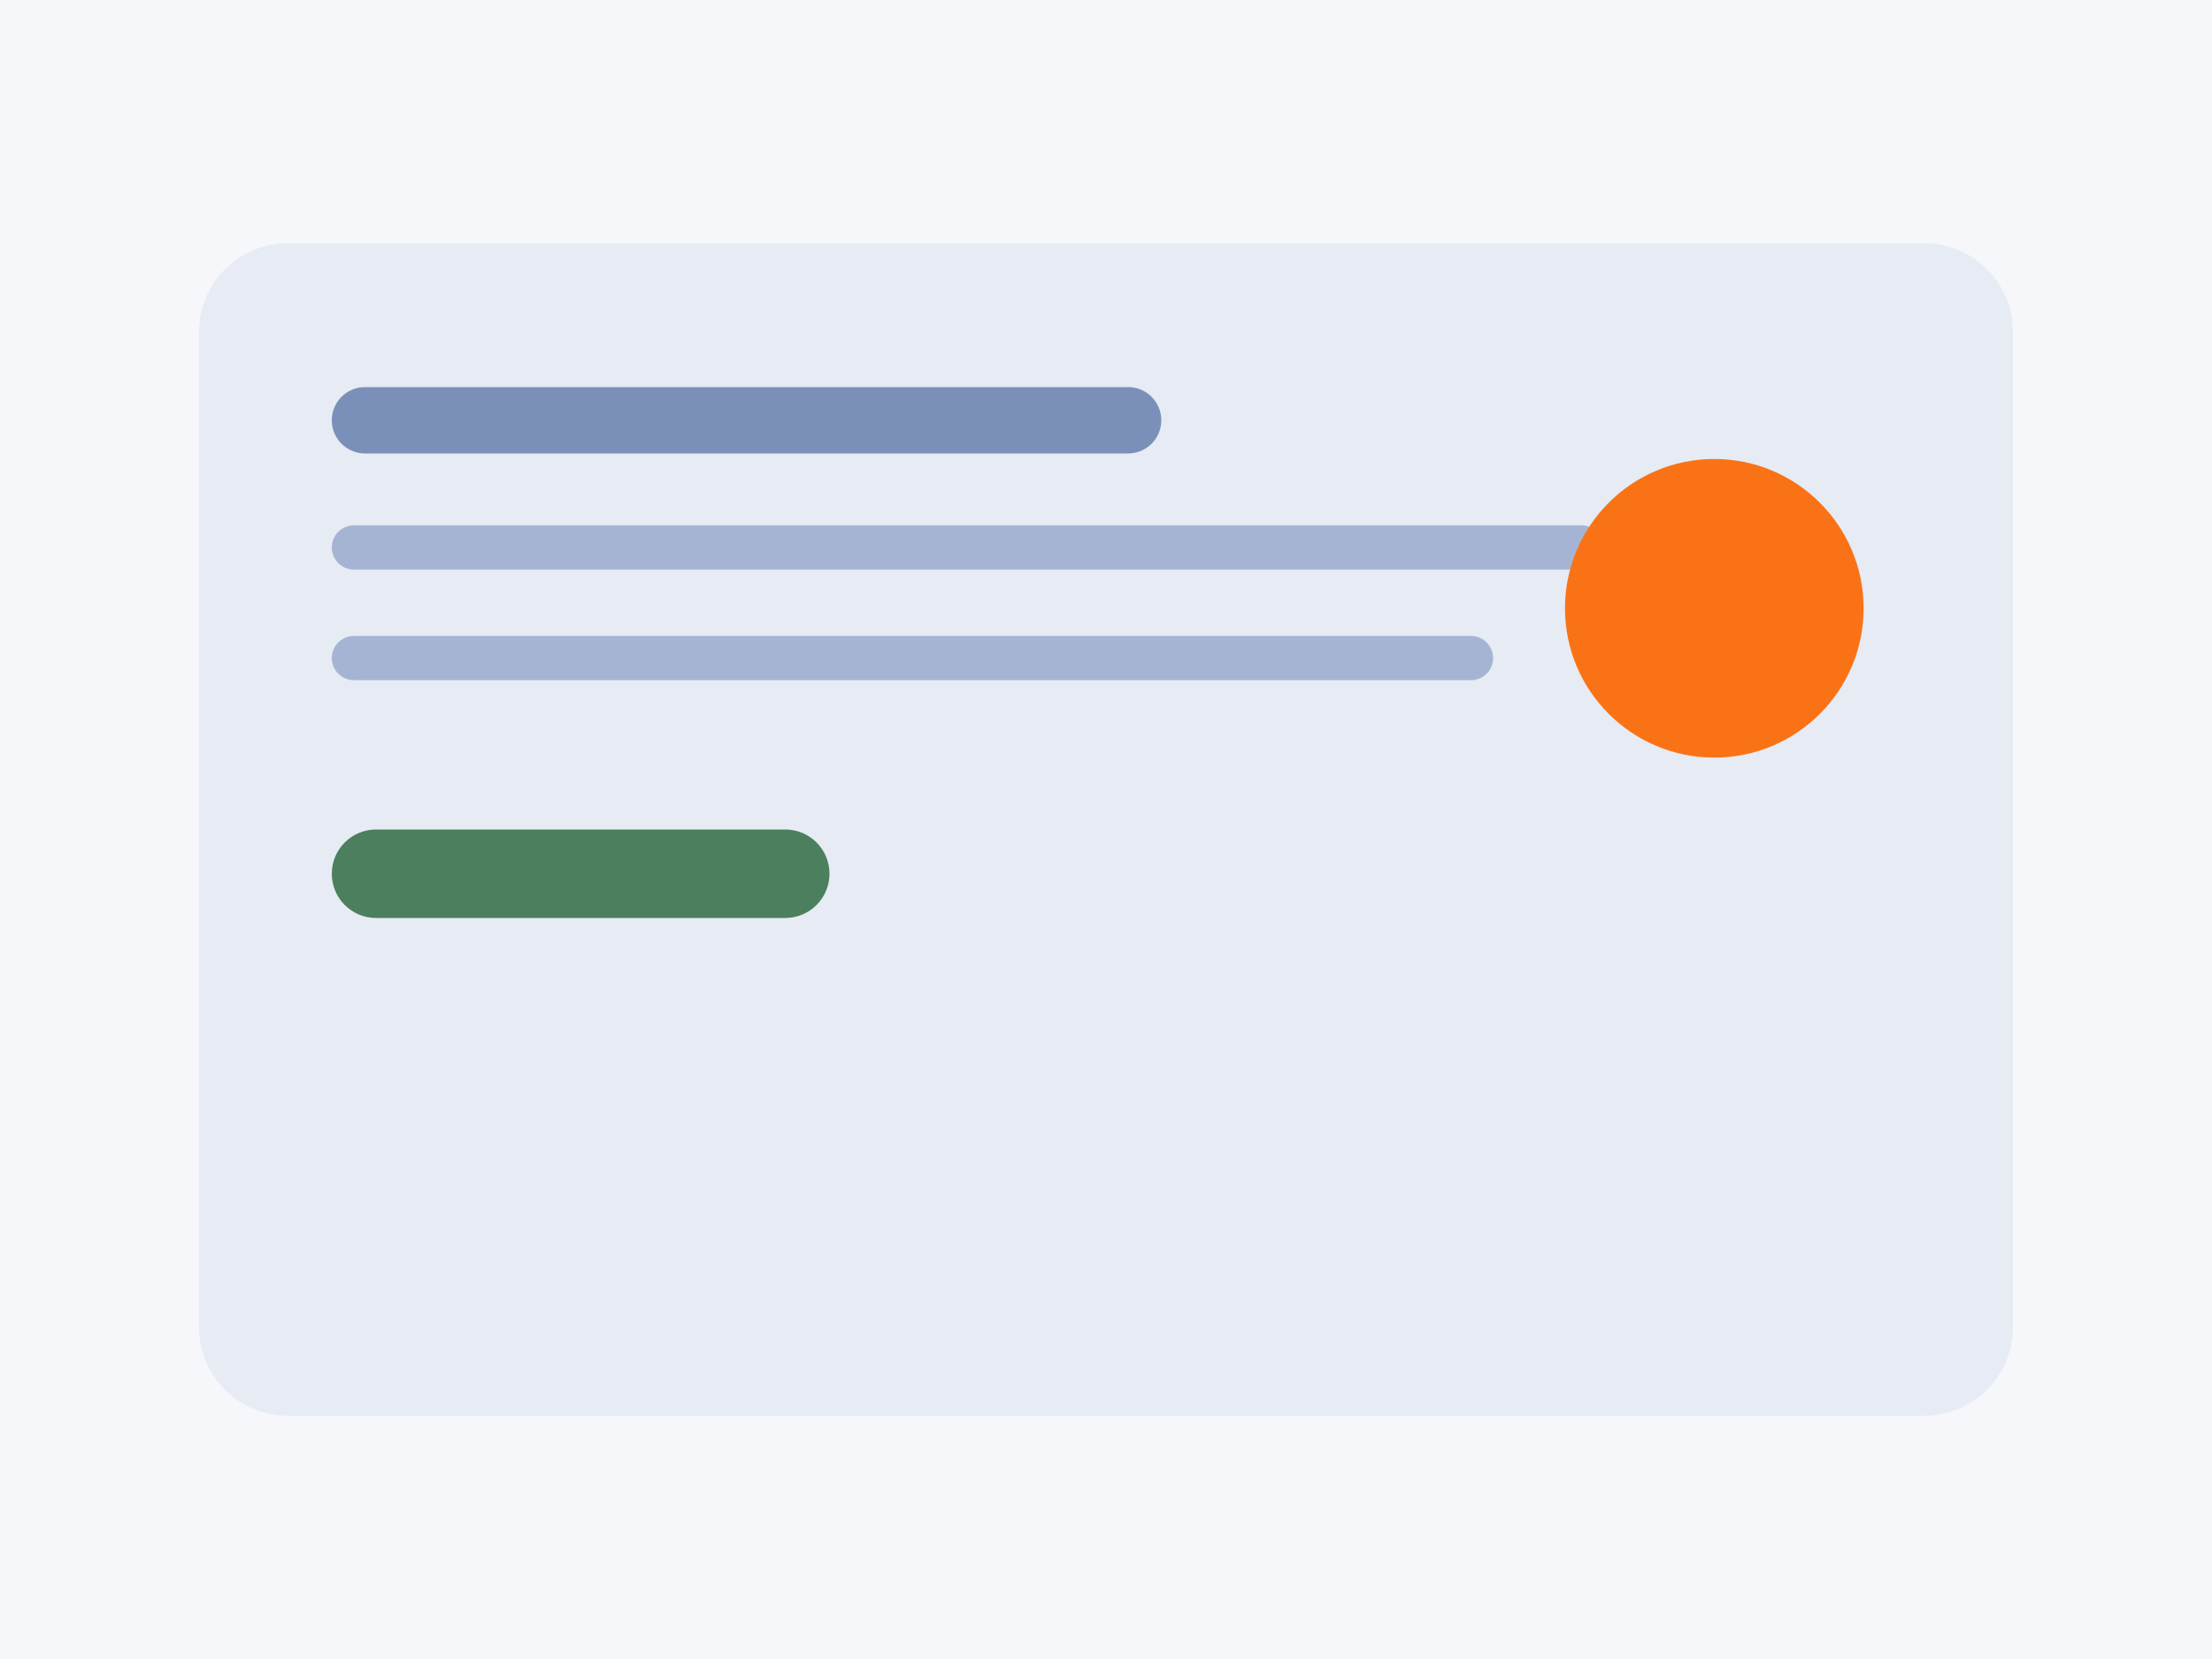
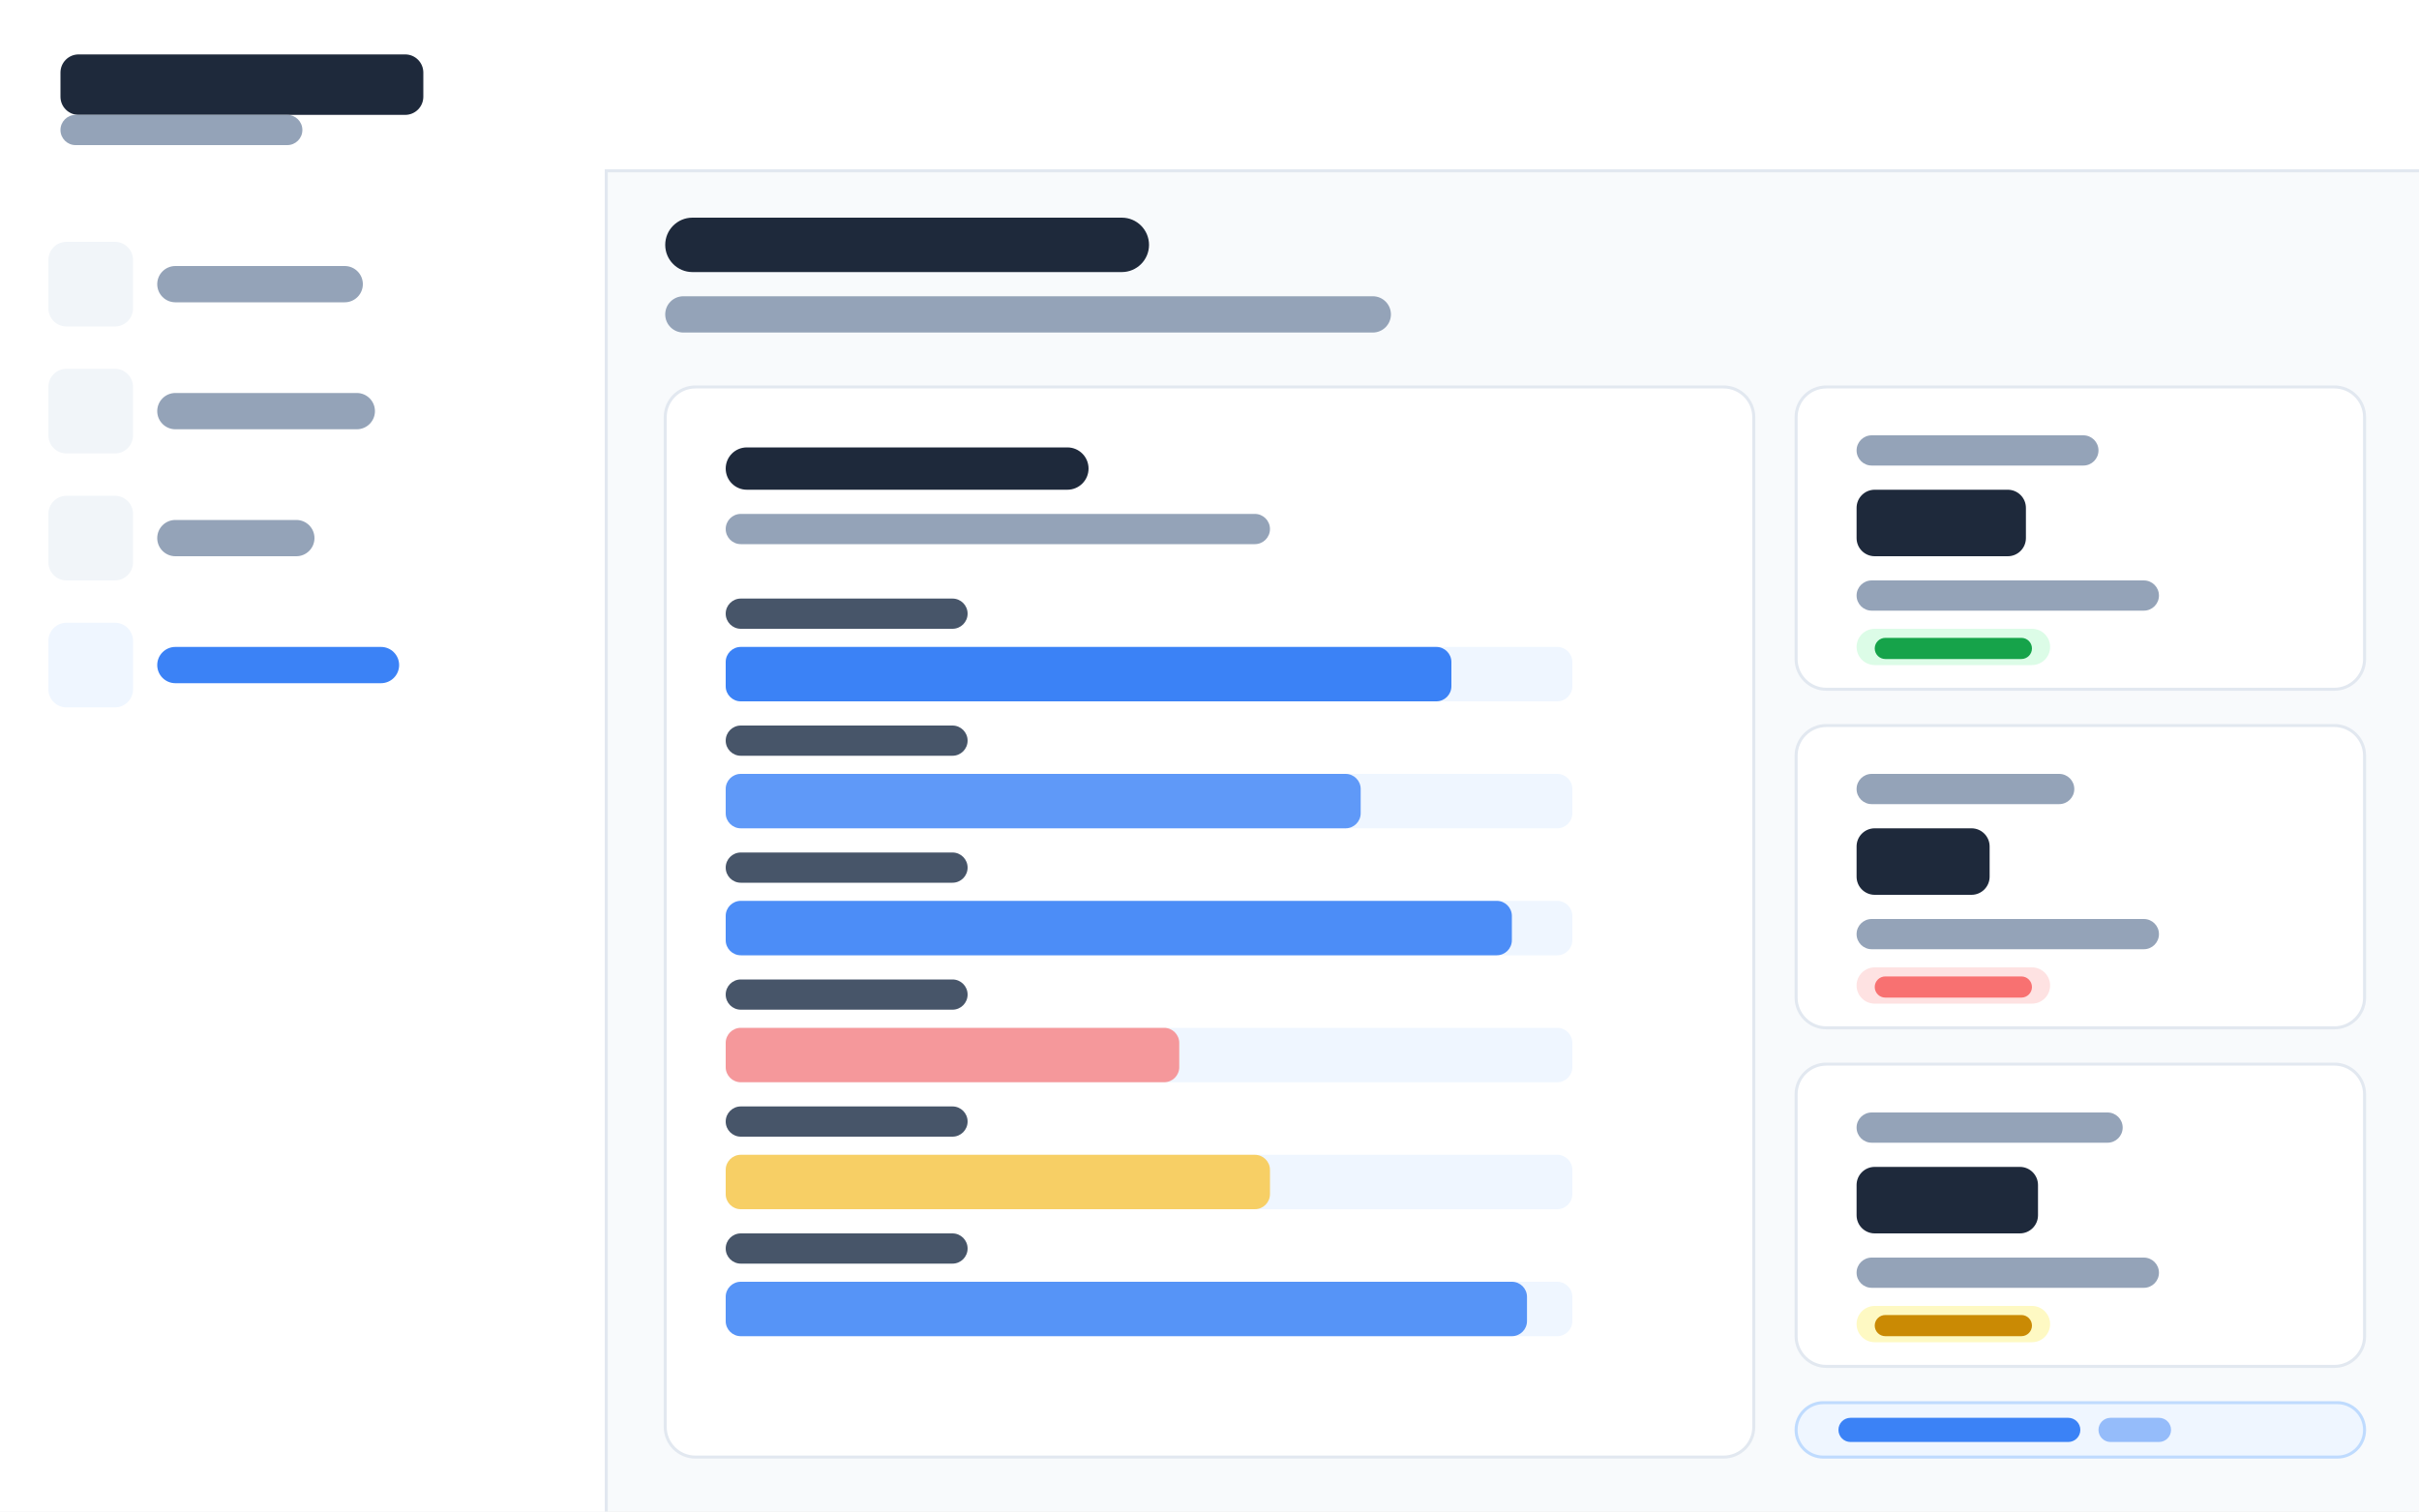
- <svg xmlns="http://www.w3.org/2000/svg" width="800" height="600" viewBox="0 0 800 600" fill="none">
-   <rect width="800" height="600" fill="#F5F7FB" />
-   <rect x="72" y="88" width="656" height="424" rx="32" fill="#E6EBF4" />
-   <rect x="120" y="140" width="300" height="24" rx="12" fill="#7A90B8" />
-   <rect x="120" y="190" width="460" height="16" rx="8" fill="#A6B4D4" />
-   <rect x="120" y="230" width="420" height="16" rx="8" fill="#A6B4D4" />
-   <rect x="120" y="300" width="180" height="32" rx="16" fill="#4C7F5E" />
-   <circle cx="620" cy="220" r="54" fill="#F97316" />
+ <svg xmlns="http://www.w3.org/2000/svg" width="800" height="500" viewBox="0 0 800 500" fill="none">
+   <rect width="800" height="500" fill="#F8FAFC" />
+   <rect width="800" height="56" fill="white" />
+   <rect width="800" height="1" y="56" fill="#E2E8F0" />
+   <rect x="20" y="18" width="120" height="20" rx="6" fill="#1E293B" />
+   <rect x="20" y="38" width="80" height="10" rx="5" fill="#94A3B8" />
+   <rect x="0" y="56" width="200" height="444" fill="white" />
+   <rect x="200" y="56" width="1" height="444" fill="#E2E8F0" />
+   <rect x="16" y="80" width="28" height="28" rx="6" fill="#F1F5F9" />
+   <rect x="52" y="88" width="68" height="12" rx="6" fill="#94A3B8" />
+   <rect x="16" y="122" width="28" height="28" rx="6" fill="#F1F5F9" />
+   <rect x="52" y="130" width="72" height="12" rx="6" fill="#94A3B8" />
+   <rect x="16" y="164" width="28" height="28" rx="6" fill="#F1F5F9" />
+   <rect x="52" y="172" width="52" height="12" rx="6" fill="#94A3B8" />
+   <rect x="16" y="206" width="28" height="28" rx="6" fill="#EFF6FF" />
+   <rect x="52" y="214" width="80" height="12" rx="6" fill="#3B82F6" />
+   <rect x="220" y="72" width="160" height="18" rx="9" fill="#1E293B" />
+   <rect x="220" y="98" width="240" height="12" rx="6" fill="#94A3B8" />
+   <rect x="220" y="128" width="360" height="354" rx="10" fill="white" stroke="#E2E8F0" stroke-width="1" />
+   <rect x="240" y="148" width="120" height="14" rx="7" fill="#1E293B" />
+   <rect x="240" y="170" width="180" height="10" rx="5" fill="#94A3B8" />
+   <rect x="240" y="198" width="80" height="10" rx="5" fill="#475569" />
+   <rect x="240" y="214" width="280" height="18" rx="5" fill="#EFF6FF" />
+   <rect x="240" y="214" width="240" height="18" rx="5" fill="#3B82F6" />
+   <rect x="240" y="240" width="80" height="10" rx="5" fill="#475569" />
+   <rect x="240" y="256" width="280" height="18" rx="5" fill="#EFF6FF" />
+   <rect x="240" y="256" width="210" height="18" rx="5" fill="#3B82F6" opacity="0.8" />
+   <rect x="240" y="282" width="80" height="10" rx="5" fill="#475569" />
+   <rect x="240" y="298" width="280" height="18" rx="5" fill="#EFF6FF" />
+   <rect x="240" y="298" width="260" height="18" rx="5" fill="#3B82F6" opacity="0.9" />
+   <rect x="240" y="324" width="80" height="10" rx="5" fill="#475569" />
+   <rect x="240" y="340" width="280" height="18" rx="5" fill="#EFF6FF" />
+   <rect x="240" y="340" width="150" height="18" rx="5" fill="#F87171" opacity="0.7" />
+   <rect x="240" y="366" width="80" height="10" rx="5" fill="#475569" />
+   <rect x="240" y="382" width="280" height="18" rx="5" fill="#EFF6FF" />
+   <rect x="240" y="382" width="180" height="18" rx="5" fill="#FBBF24" opacity="0.7" />
+   <rect x="240" y="408" width="80" height="10" rx="5" fill="#475569" />
+   <rect x="240" y="424" width="280" height="18" rx="5" fill="#EFF6FF" />
+   <rect x="240" y="424" width="265" height="18" rx="5" fill="#3B82F6" opacity="0.85" />
+   <rect x="594" y="128" width="188" height="100" rx="10" fill="white" stroke="#E2E8F0" stroke-width="1" />
+   <rect x="614" y="144" width="80" height="10" rx="5" fill="#94A3B8" />
+   <rect x="614" y="162" width="56" height="22" rx="6" fill="#1E293B" />
+   <rect x="614" y="192" width="100" height="10" rx="5" fill="#94A3B8" />
+   <rect x="614" y="208" width="64" height="12" rx="6" fill="#DCFCE7" />
+   <rect x="620" y="211" width="52" height="7" rx="3.5" fill="#16A34A" />
+   <rect x="594" y="240" width="188" height="100" rx="10" fill="white" stroke="#E2E8F0" stroke-width="1" />
+   <rect x="614" y="256" width="72" height="10" rx="5" fill="#94A3B8" />
+   <rect x="614" y="274" width="44" height="22" rx="6" fill="#1E293B" />
+   <rect x="614" y="304" width="100" height="10" rx="5" fill="#94A3B8" />
+   <rect x="614" y="320" width="64" height="12" rx="6" fill="#FEE2E2" />
+   <rect x="620" y="323" width="52" height="7" rx="3.5" fill="#F87171" />
+   <rect x="594" y="352" width="188" height="100" rx="10" fill="white" stroke="#E2E8F0" stroke-width="1" />
+   <rect x="614" y="368" width="88" height="10" rx="5" fill="#94A3B8" />
+   <rect x="614" y="386" width="60" height="22" rx="6" fill="#1E293B" />
+   <rect x="614" y="416" width="100" height="10" rx="5" fill="#94A3B8" />
+   <rect x="614" y="432" width="64" height="12" rx="6" fill="#FEF9C3" />
+   <rect x="620" y="435" width="52" height="7" rx="3.5" fill="#CA8A04" />
+   <rect x="594" y="464" width="188" height="18" rx="9" fill="#EFF6FF" stroke="#BFDBFE" stroke-width="1" />
+   <rect x="608" y="469" width="80" height="8" rx="4" fill="#3B82F6" />
+   <rect x="694" y="469" width="24" height="8" rx="4" fill="#3B82F6" opacity="0.5" />
</svg>
